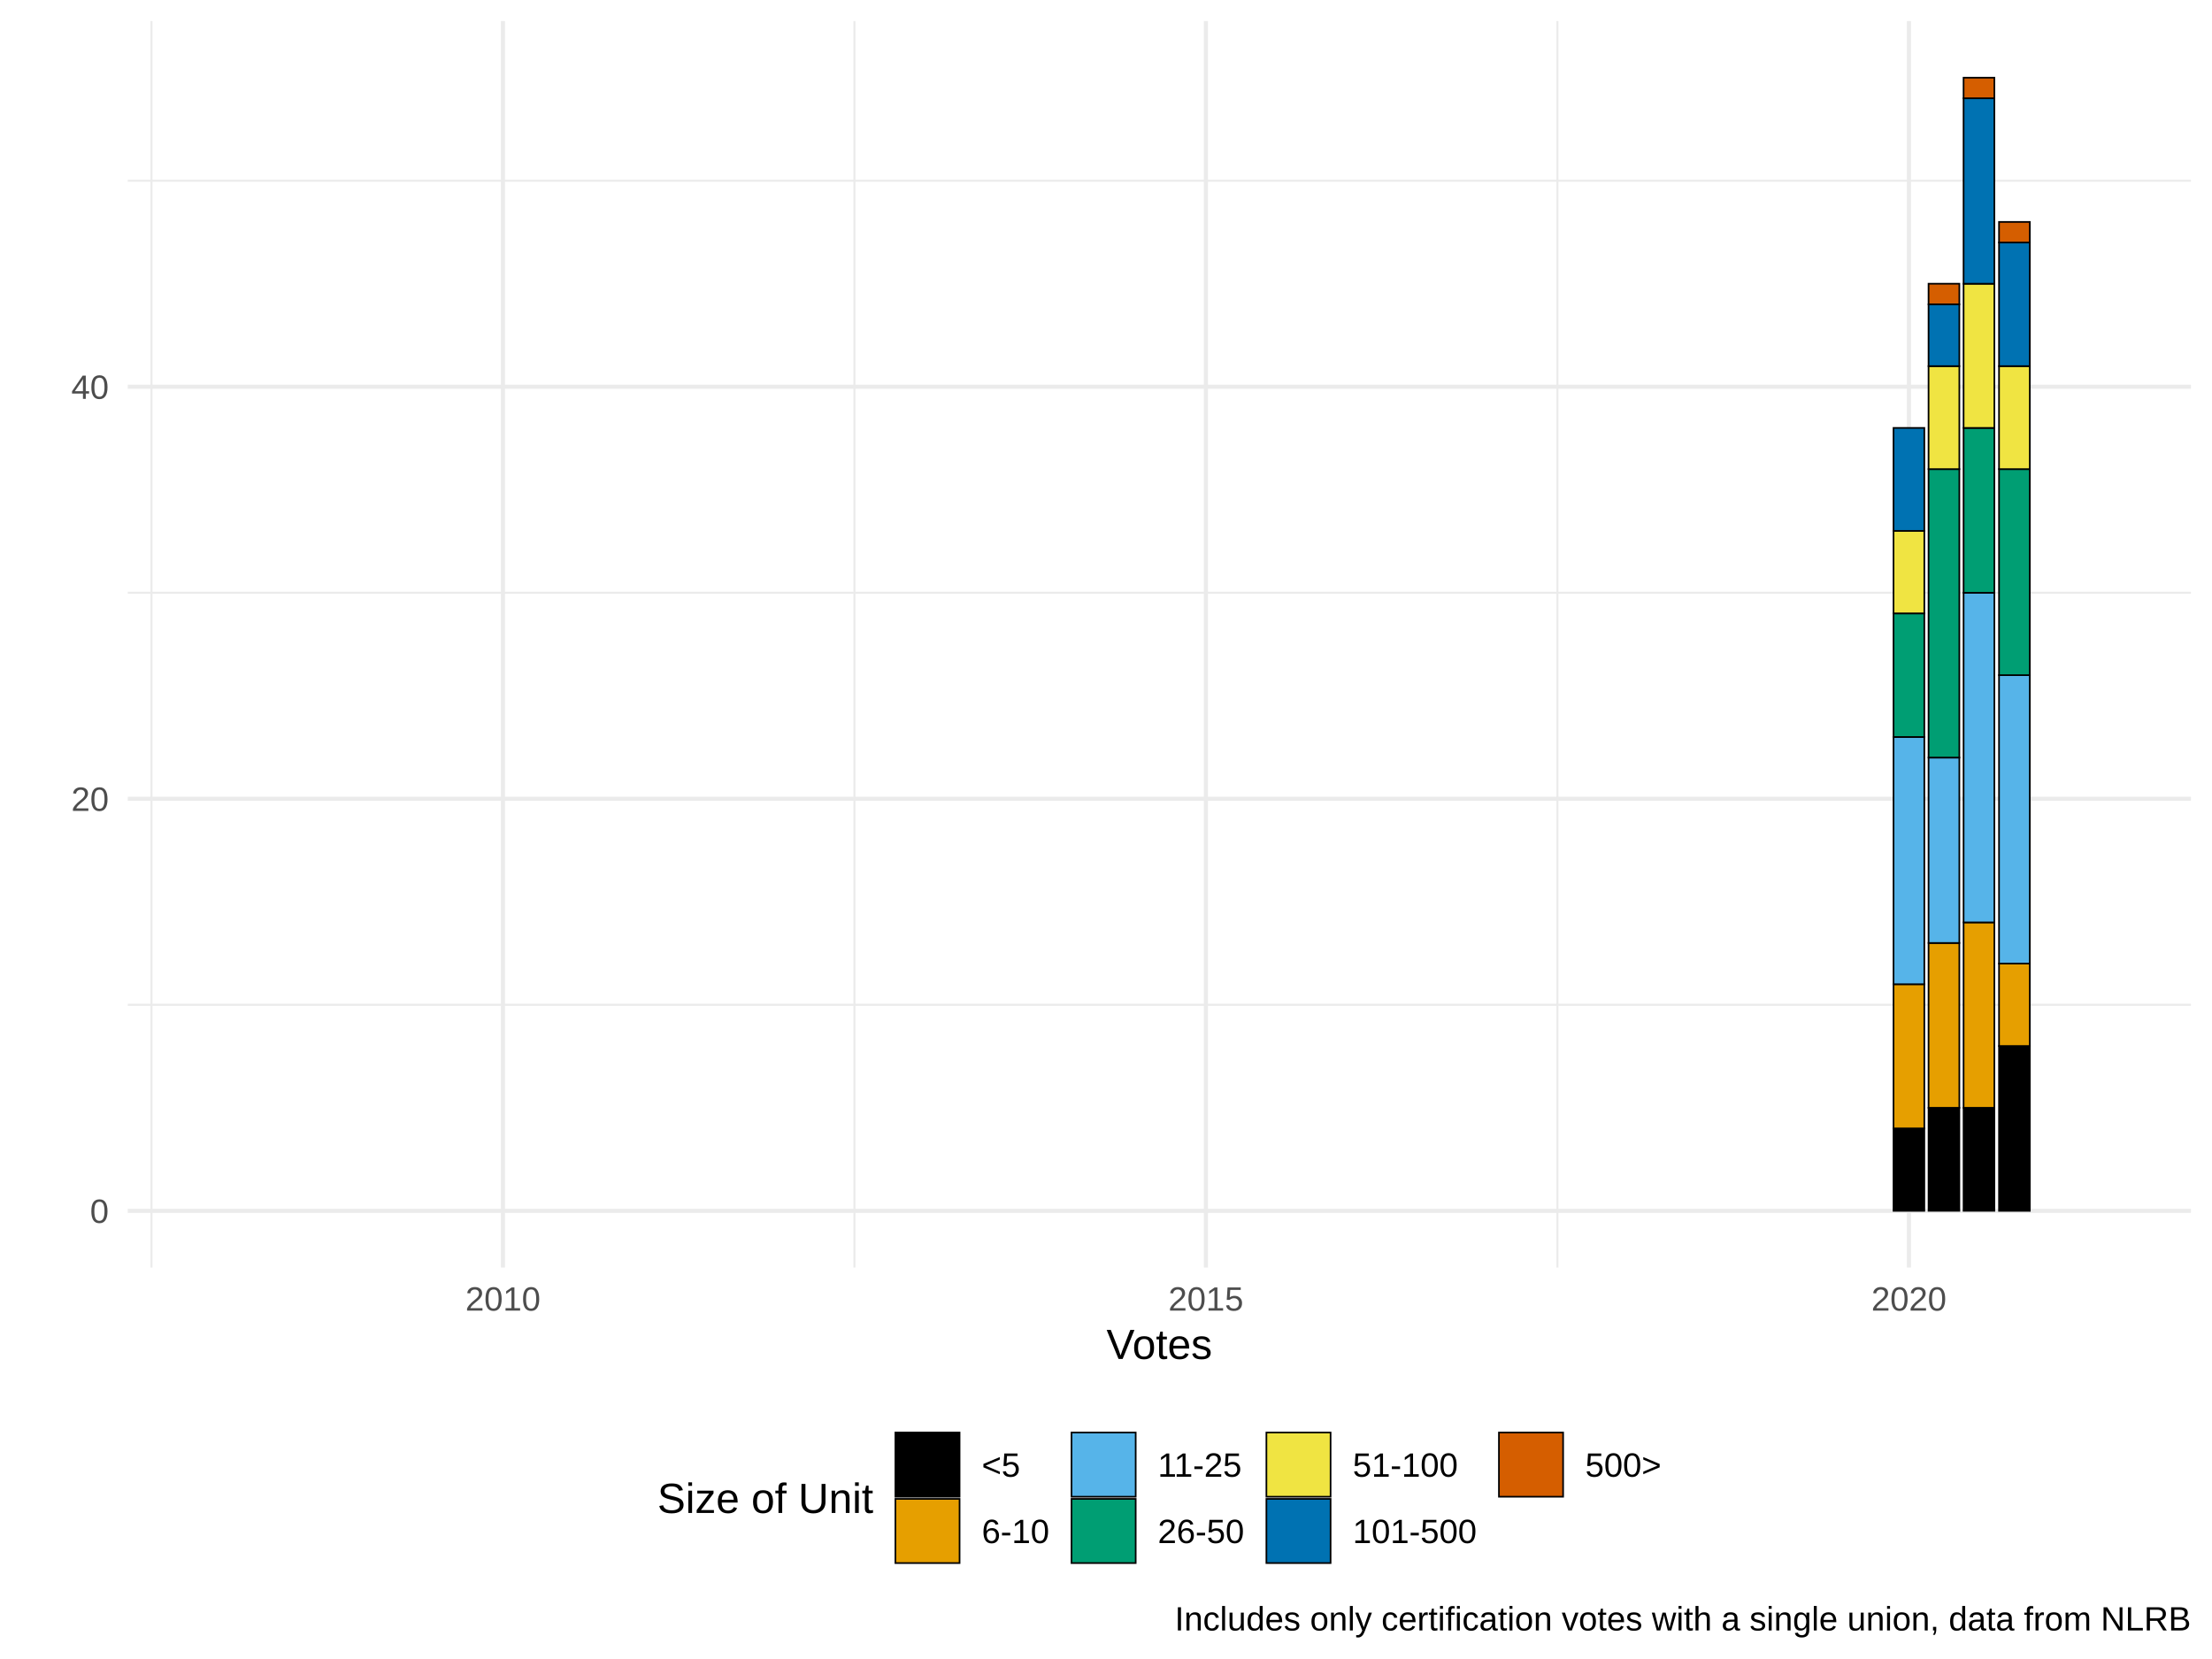
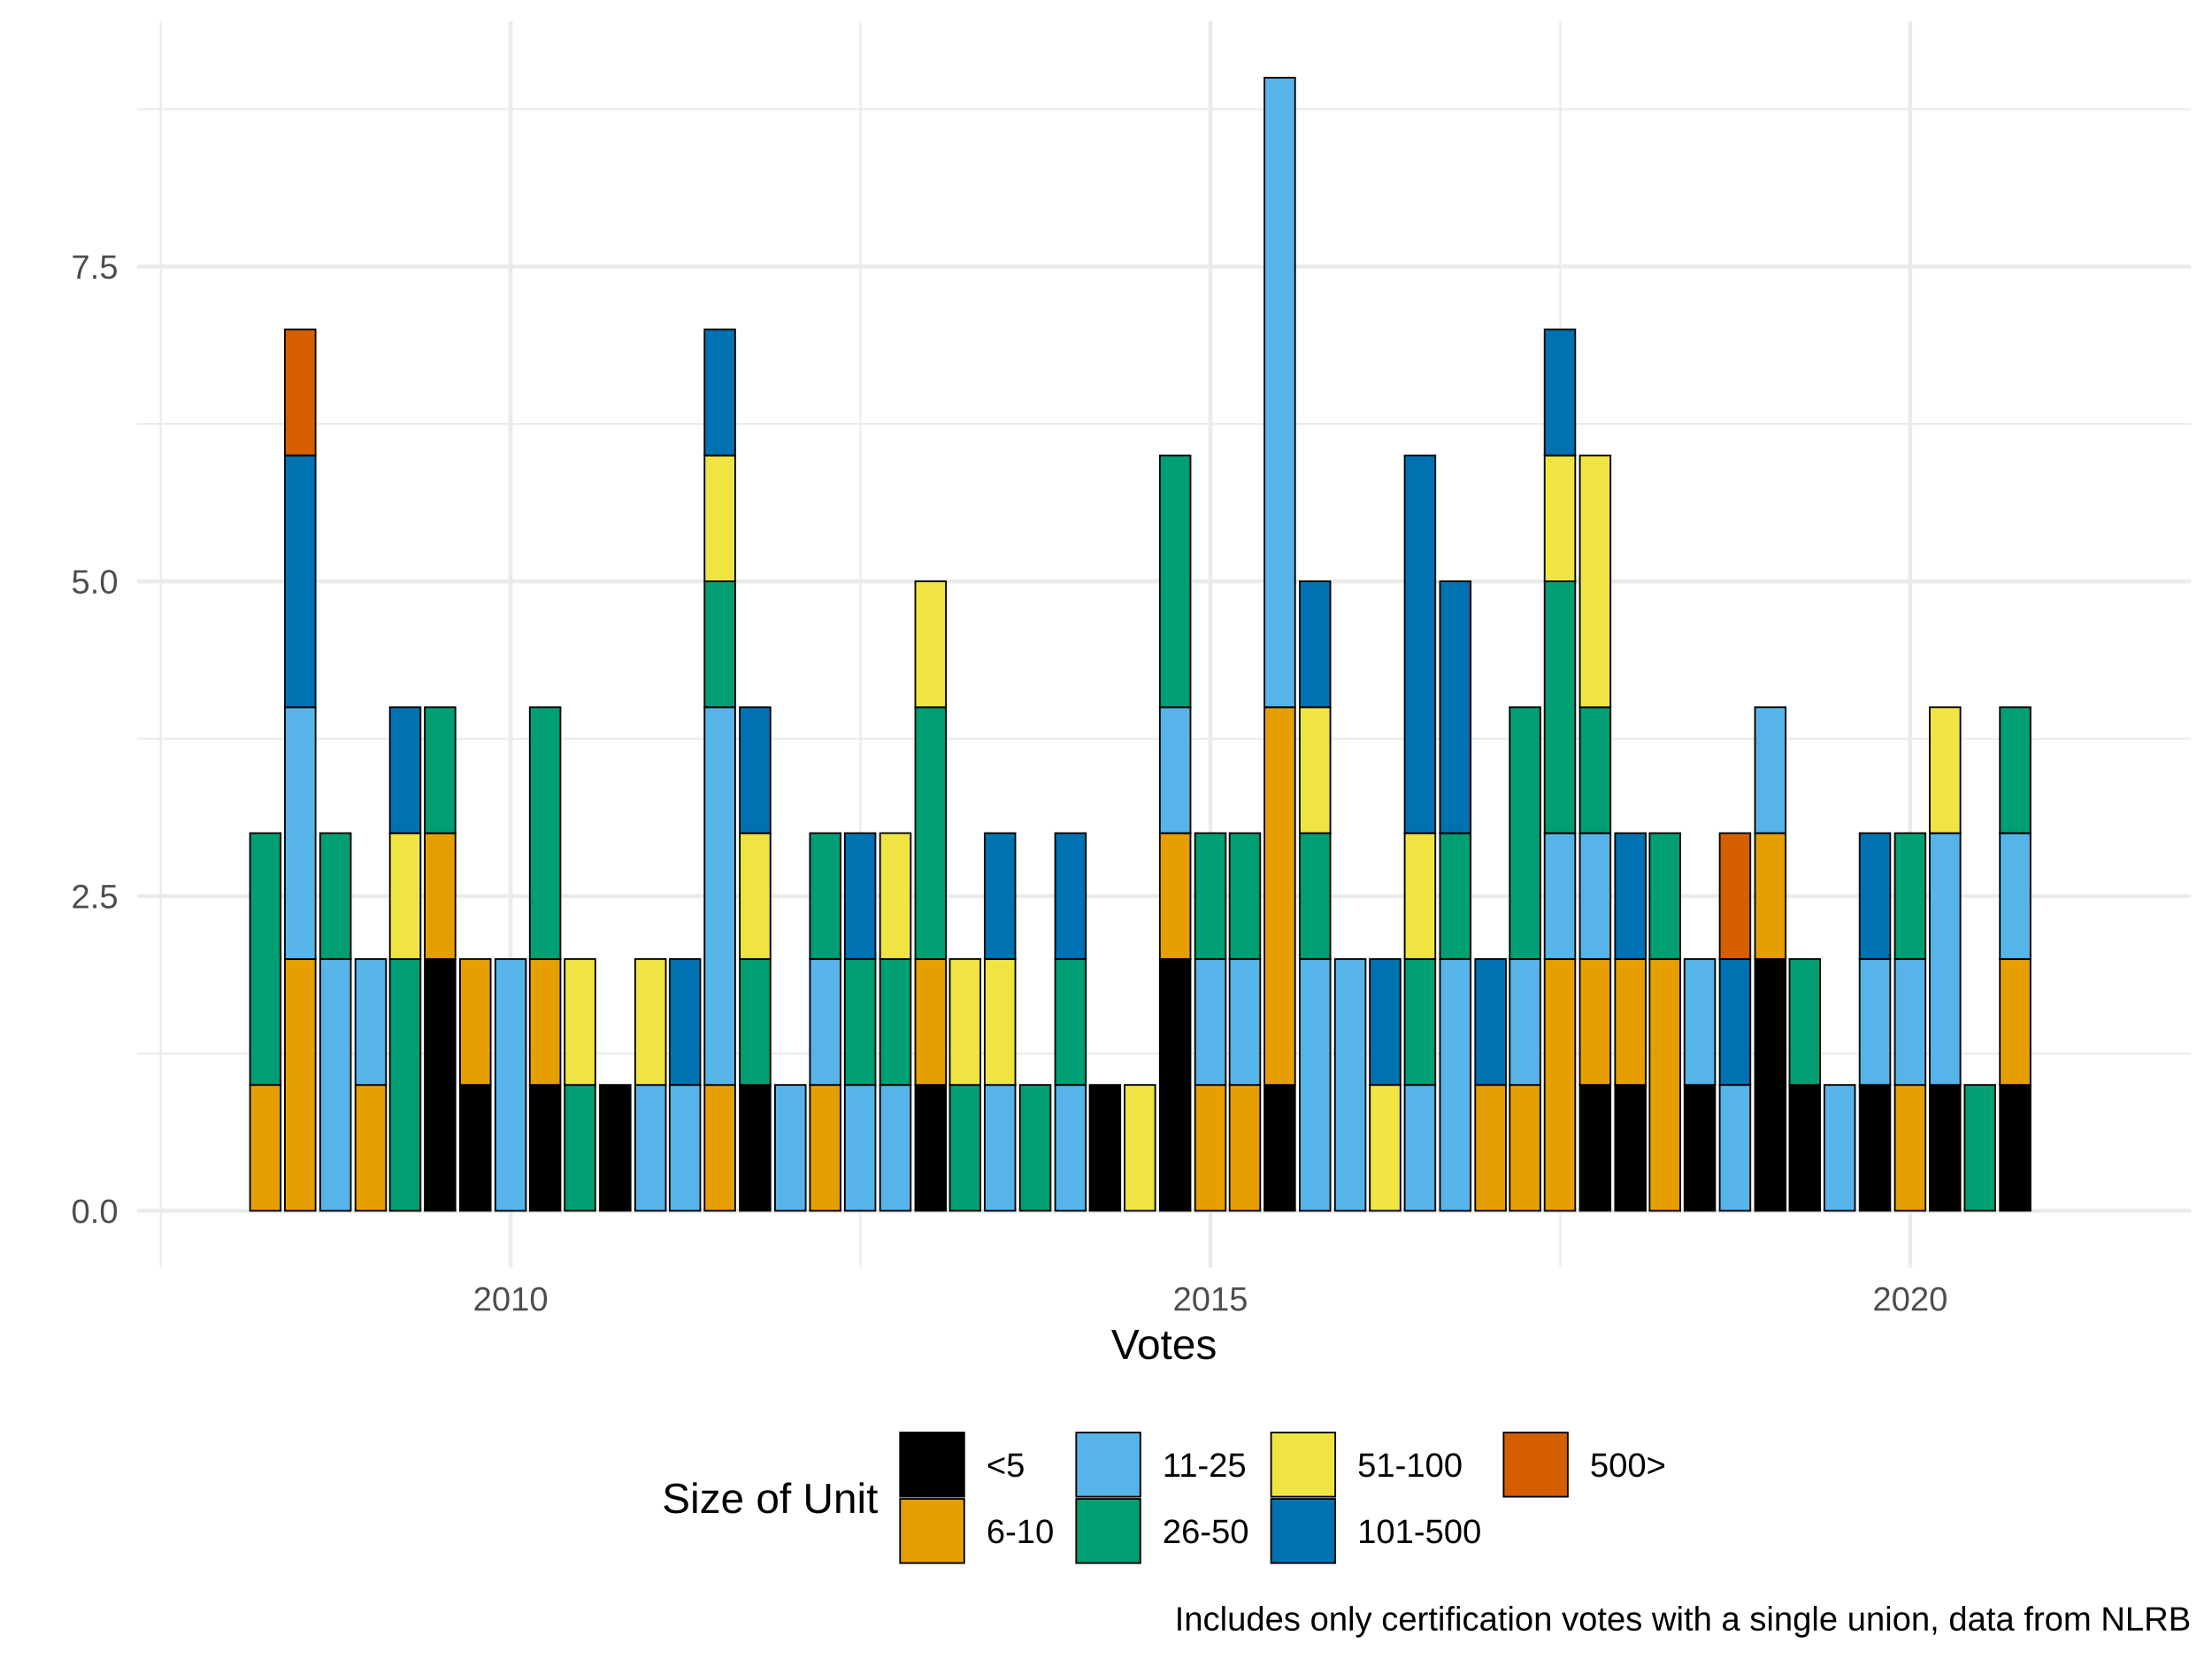
<svg xmlns="http://www.w3.org/2000/svg" class="svglite" width="576.00pt" height="432.00pt" viewBox="0 0 576.00 432.00">
  <defs>
    <style type="text/css">
    .svglite line, .svglite polyline, .svglite polygon, .svglite path, .svglite rect, .svglite circle {
      fill: none;
      stroke: #000000;
      stroke-linecap: round;
      stroke-linejoin: round;
      stroke-miterlimit: 10.00;
    }
  </style>
  </defs>
  <rect width="100%" height="100%" style="stroke: none; fill: #FFFFFF;" />
  <defs>
    <clipPath id="cpMC4wMHw1NzYuMDB8MC4wMHw0MzIuMDA=">
      <rect x="0.00" y="0.00" width="576.00" height="432.00" />
    </clipPath>
  </defs>
  <g clip-path="url(#cpMC4wMHw1NzYuMDB8MC4wMHw0MzIuMDA=)">
</g>
  <defs>
-     <clipPath id="cpMzMuMjd8NTcwLjUyfDUuNDh8MzMwLjA1">
-       <rect x="33.27" y="5.48" width="537.25" height="324.57" />
+     <clipPath id="cpMzUuNzF8NTcwLjUyfDUuNDh8MzMwLjA1">
+       <rect x="35.71" y="5.48" width="534.81" height="324.57" />
    </clipPath>
  </defs>
-   <g clip-path="url(#cpMzMuMjd8NTcwLjUyfDUuNDh8MzMwLjA1)">
-     <polyline points="33.27,261.65 570.52,261.65 " style="stroke-width: 0.53; stroke: #EBEBEB; stroke-linecap: butt;" />
-     <polyline points="33.27,154.35 570.52,154.35 " style="stroke-width: 0.53; stroke: #EBEBEB; stroke-linecap: butt;" />
-     <polyline points="33.27,47.06 570.52,47.06 " style="stroke-width: 0.53; stroke: #EBEBEB; stroke-linecap: butt;" />
-     <polyline points="39.44,330.05 39.44,5.48 " style="stroke-width: 0.53; stroke: #EBEBEB; stroke-linecap: butt;" />
-     <polyline points="222.50,330.05 222.50,5.48 " style="stroke-width: 0.53; stroke: #EBEBEB; stroke-linecap: butt;" />
-     <polyline points="405.55,330.05 405.55,5.48 " style="stroke-width: 0.53; stroke: #EBEBEB; stroke-linecap: butt;" />
-     <polyline points="33.27,315.30 570.52,315.30 " style="stroke-width: 1.07; stroke: #EBEBEB; stroke-linecap: butt;" />
-     <polyline points="33.27,208.00 570.52,208.00 " style="stroke-width: 1.07; stroke: #EBEBEB; stroke-linecap: butt;" />
-     <polyline points="33.27,100.70 570.52,100.70 " style="stroke-width: 1.07; stroke: #EBEBEB; stroke-linecap: butt;" />
-     <polyline points="130.97,330.05 130.97,5.48 " style="stroke-width: 1.07; stroke: #EBEBEB; stroke-linecap: butt;" />
-     <polyline points="314.02,330.05 314.02,5.48 " style="stroke-width: 1.07; stroke: #EBEBEB; stroke-linecap: butt;" />
-     <polyline points="497.08,330.05 497.08,5.48 " style="stroke-width: 1.07; stroke: #EBEBEB; stroke-linecap: butt;" />
-     <rect x="493.07" y="293.84" width="8.02" height="21.46" style="stroke-width: 0.43; stroke-linecap: square; stroke-linejoin: miter; fill: #000000;" />
-     <rect x="502.19" y="288.47" width="8.02" height="26.82" style="stroke-width: 0.43; stroke-linecap: square; stroke-linejoin: miter; fill: #000000;" />
-     <rect x="511.31" y="288.47" width="8.02" height="26.82" style="stroke-width: 0.43; stroke-linecap: square; stroke-linejoin: miter; fill: #000000;" />
-     <rect x="520.54" y="272.38" width="8.02" height="42.92" style="stroke-width: 0.43; stroke-linecap: square; stroke-linejoin: miter; fill: #000000;" />
-     <rect x="493.07" y="256.28" width="8.02" height="37.55" style="stroke-width: 0.43; stroke-linecap: square; stroke-linejoin: miter; fill: #E69F00;" />
-     <rect x="502.19" y="245.55" width="8.02" height="42.92" style="stroke-width: 0.43; stroke-linecap: square; stroke-linejoin: miter; fill: #E69F00;" />
-     <rect x="511.31" y="240.19" width="8.02" height="48.28" style="stroke-width: 0.43; stroke-linecap: square; stroke-linejoin: miter; fill: #E69F00;" />
-     <rect x="520.54" y="250.92" width="8.02" height="21.46" style="stroke-width: 0.43; stroke-linecap: square; stroke-linejoin: miter; fill: #E69F00;" />
-     <rect x="493.07" y="191.91" width="8.02" height="64.38" style="stroke-width: 0.43; stroke-linecap: square; stroke-linejoin: miter; fill: #56B4E9;" />
-     <rect x="502.19" y="197.27" width="8.02" height="48.28" style="stroke-width: 0.43; stroke-linecap: square; stroke-linejoin: miter; fill: #56B4E9;" />
-     <rect x="511.31" y="154.35" width="8.02" height="85.84" style="stroke-width: 0.43; stroke-linecap: square; stroke-linejoin: miter; fill: #56B4E9;" />
-     <rect x="520.54" y="175.81" width="8.02" height="75.11" style="stroke-width: 0.43; stroke-linecap: square; stroke-linejoin: miter; fill: #56B4E9;" />
-     <rect x="493.07" y="159.72" width="8.02" height="32.19" style="stroke-width: 0.43; stroke-linecap: square; stroke-linejoin: miter; fill: #009E73;" />
-     <rect x="502.19" y="122.16" width="8.02" height="75.11" style="stroke-width: 0.43; stroke-linecap: square; stroke-linejoin: miter; fill: #009E73;" />
-     <rect x="511.31" y="111.43" width="8.02" height="42.92" style="stroke-width: 0.43; stroke-linecap: square; stroke-linejoin: miter; fill: #009E73;" />
-     <rect x="520.54" y="122.16" width="8.02" height="53.65" style="stroke-width: 0.43; stroke-linecap: square; stroke-linejoin: miter; fill: #009E73;" />
-     <rect x="493.07" y="138.26" width="8.02" height="21.46" style="stroke-width: 0.43; stroke-linecap: square; stroke-linejoin: miter; fill: #F0E442;" />
-     <rect x="502.19" y="95.34" width="8.02" height="26.82" style="stroke-width: 0.43; stroke-linecap: square; stroke-linejoin: miter; fill: #F0E442;" />
-     <rect x="511.31" y="73.88" width="8.02" height="37.55" style="stroke-width: 0.43; stroke-linecap: square; stroke-linejoin: miter; fill: #F0E442;" />
-     <rect x="520.54" y="95.34" width="8.02" height="26.82" style="stroke-width: 0.43; stroke-linecap: square; stroke-linejoin: miter; fill: #F0E442;" />
-     <rect x="493.07" y="111.43" width="8.02" height="26.82" style="stroke-width: 0.43; stroke-linecap: square; stroke-linejoin: miter; fill: #0072B2;" />
-     <rect x="502.19" y="79.25" width="8.02" height="16.09" style="stroke-width: 0.43; stroke-linecap: square; stroke-linejoin: miter; fill: #0072B2;" />
-     <rect x="511.31" y="25.60" width="8.02" height="48.28" style="stroke-width: 0.43; stroke-linecap: square; stroke-linejoin: miter; fill: #0072B2;" />
-     <rect x="520.54" y="63.15" width="8.02" height="32.19" style="stroke-width: 0.43; stroke-linecap: square; stroke-linejoin: miter; fill: #0072B2;" />
-     <rect x="502.19" y="73.88" width="8.02" height="5.36" style="stroke-width: 0.43; stroke-linecap: square; stroke-linejoin: miter; fill: #D55E00;" />
-     <rect x="511.31" y="20.23" width="8.02" height="5.36" style="stroke-width: 0.43; stroke-linecap: square; stroke-linejoin: miter; fill: #D55E00;" />
-     <rect x="520.54" y="57.79" width="8.02" height="5.36" style="stroke-width: 0.43; stroke-linecap: square; stroke-linejoin: miter; fill: #D55E00;" />
+   <g clip-path="url(#cpMzUuNzF8NTcwLjUyfDUuNDh8MzMwLjA1)">
+     <polyline points="35.71,274.32 570.52,274.32 " style="stroke-width: 0.53; stroke: #EBEBEB; stroke-linecap: butt;" />
+     <polyline points="35.71,192.35 570.52,192.35 " style="stroke-width: 0.53; stroke: #EBEBEB; stroke-linecap: butt;" />
+     <polyline points="35.71,110.39 570.52,110.39 " style="stroke-width: 0.53; stroke: #EBEBEB; stroke-linecap: butt;" />
+     <polyline points="35.71,28.43 570.52,28.43 " style="stroke-width: 0.53; stroke: #EBEBEB; stroke-linecap: butt;" />
+     <polyline points="41.86,330.05 41.86,5.48 " style="stroke-width: 0.53; stroke: #EBEBEB; stroke-linecap: butt;" />
+     <polyline points="224.08,330.05 224.08,5.48 " style="stroke-width: 0.53; stroke: #EBEBEB; stroke-linecap: butt;" />
+     <polyline points="406.30,330.05 406.30,5.48 " style="stroke-width: 0.53; stroke: #EBEBEB; stroke-linecap: butt;" />
+     <polyline points="35.71,315.30 570.52,315.30 " style="stroke-width: 1.07; stroke: #EBEBEB; stroke-linecap: butt;" />
+     <polyline points="35.71,233.33 570.52,233.33 " style="stroke-width: 1.07; stroke: #EBEBEB; stroke-linecap: butt;" />
+     <polyline points="35.71,151.37 570.52,151.37 " style="stroke-width: 1.07; stroke: #EBEBEB; stroke-linecap: butt;" />
+     <polyline points="35.71,69.41 570.52,69.41 " style="stroke-width: 1.07; stroke: #EBEBEB; stroke-linecap: butt;" />
+     <polyline points="132.97,330.05 132.97,5.48 " style="stroke-width: 1.07; stroke: #EBEBEB; stroke-linecap: butt;" />
+     <polyline points="315.19,330.05 315.19,5.48 " style="stroke-width: 1.07; stroke: #EBEBEB; stroke-linecap: butt;" />
+     <polyline points="497.41,330.05 497.41,5.48 " style="stroke-width: 1.07; stroke: #EBEBEB; stroke-linecap: butt;" />
+     <rect x="110.61" y="249.73" width="7.98" height="65.57" style="stroke-width: 0.43; stroke-linecap: square; stroke-linejoin: miter; fill: #000000;" />
+     <rect x="119.79" y="282.51" width="7.98" height="32.78" style="stroke-width: 0.43; stroke-linecap: square; stroke-linejoin: miter; fill: #000000;" />
+     <rect x="137.96" y="282.51" width="7.98" height="32.78" style="stroke-width: 0.43; stroke-linecap: square; stroke-linejoin: miter; fill: #000000;" />
+     <rect x="156.22" y="282.51" width="7.98" height="32.78" style="stroke-width: 0.43; stroke-linecap: square; stroke-linejoin: miter; fill: #000000;" />
+     <rect x="192.64" y="282.51" width="7.98" height="32.78" style="stroke-width: 0.43; stroke-linecap: square; stroke-linejoin: miter; fill: #000000;" />
+     <rect x="238.35" y="282.51" width="7.98" height="32.78" style="stroke-width: 0.43; stroke-linecap: square; stroke-linejoin: miter; fill: #000000;" />
+     <rect x="283.75" y="282.51" width="7.98" height="32.78" style="stroke-width: 0.43; stroke-linecap: square; stroke-linejoin: miter; fill: #000000;" />
+     <rect x="302.02" y="249.73" width="7.98" height="65.57" style="stroke-width: 0.43; stroke-linecap: square; stroke-linejoin: miter; fill: #000000;" />
+     <rect x="329.26" y="282.51" width="7.98" height="32.78" style="stroke-width: 0.43; stroke-linecap: square; stroke-linejoin: miter; fill: #000000;" />
+     <rect x="411.39" y="282.51" width="7.98" height="32.78" style="stroke-width: 0.43; stroke-linecap: square; stroke-linejoin: miter; fill: #000000;" />
+     <rect x="420.57" y="282.51" width="7.98" height="32.78" style="stroke-width: 0.43; stroke-linecap: square; stroke-linejoin: miter; fill: #000000;" />
+     <rect x="438.63" y="282.51" width="7.98" height="32.78" style="stroke-width: 0.43; stroke-linecap: square; stroke-linejoin: miter; fill: #000000;" />
+     <rect x="457.00" y="249.73" width="7.98" height="65.57" style="stroke-width: 0.43; stroke-linecap: square; stroke-linejoin: miter; fill: #000000;" />
+     <rect x="465.98" y="282.51" width="7.98" height="32.78" style="stroke-width: 0.43; stroke-linecap: square; stroke-linejoin: miter; fill: #000000;" />
+     <rect x="484.24" y="282.51" width="7.98" height="32.78" style="stroke-width: 0.43; stroke-linecap: square; stroke-linejoin: miter; fill: #000000;" />
+     <rect x="502.50" y="282.51" width="7.98" height="32.78" style="stroke-width: 0.43; stroke-linecap: square; stroke-linejoin: miter; fill: #000000;" />
+     <rect x="520.76" y="282.51" width="7.98" height="32.78" style="stroke-width: 0.43; stroke-linecap: square; stroke-linejoin: miter; fill: #000000;" />
+     <rect x="65.11" y="282.51" width="7.98" height="32.78" style="stroke-width: 0.43; stroke-linecap: square; stroke-linejoin: miter; fill: #E69F00;" />
+     <rect x="74.19" y="249.73" width="7.98" height="65.57" style="stroke-width: 0.43; stroke-linecap: square; stroke-linejoin: miter; fill: #E69F00;" />
+     <rect x="92.55" y="282.51" width="7.98" height="32.78" style="stroke-width: 0.43; stroke-linecap: square; stroke-linejoin: miter; fill: #E69F00;" />
+     <rect x="110.61" y="216.94" width="7.98" height="32.78" style="stroke-width: 0.43; stroke-linecap: square; stroke-linejoin: miter; fill: #E69F00;" />
+     <rect x="119.79" y="249.73" width="7.98" height="32.78" style="stroke-width: 0.43; stroke-linecap: square; stroke-linejoin: miter; fill: #E69F00;" />
+     <rect x="137.96" y="249.73" width="7.98" height="32.78" style="stroke-width: 0.43; stroke-linecap: square; stroke-linejoin: miter; fill: #E69F00;" />
+     <rect x="183.46" y="282.51" width="7.98" height="32.78" style="stroke-width: 0.43; stroke-linecap: square; stroke-linejoin: miter; fill: #E69F00;" />
+     <rect x="210.91" y="282.51" width="7.98" height="32.78" style="stroke-width: 0.43; stroke-linecap: square; stroke-linejoin: miter; fill: #E69F00;" />
+     <rect x="238.35" y="249.73" width="7.98" height="32.78" style="stroke-width: 0.43; stroke-linecap: square; stroke-linejoin: miter; fill: #E69F00;" />
+     <rect x="302.02" y="216.94" width="7.98" height="32.78" style="stroke-width: 0.43; stroke-linecap: square; stroke-linejoin: miter; fill: #E69F00;" />
+     <rect x="311.20" y="282.51" width="7.98" height="32.78" style="stroke-width: 0.43; stroke-linecap: square; stroke-linejoin: miter; fill: #E69F00;" />
+     <rect x="320.18" y="282.51" width="7.98" height="32.78" style="stroke-width: 0.43; stroke-linecap: square; stroke-linejoin: miter; fill: #E69F00;" />
+     <rect x="329.26" y="184.16" width="7.98" height="98.35" style="stroke-width: 0.43; stroke-linecap: square; stroke-linejoin: miter; fill: #E69F00;" />
+     <rect x="384.15" y="282.51" width="7.98" height="32.78" style="stroke-width: 0.43; stroke-linecap: square; stroke-linejoin: miter; fill: #E69F00;" />
+     <rect x="393.13" y="282.51" width="7.98" height="32.78" style="stroke-width: 0.43; stroke-linecap: square; stroke-linejoin: miter; fill: #E69F00;" />
+     <rect x="402.21" y="249.73" width="7.98" height="65.57" style="stroke-width: 0.43; stroke-linecap: square; stroke-linejoin: miter; fill: #E69F00;" />
+     <rect x="411.39" y="249.73" width="7.98" height="32.78" style="stroke-width: 0.43; stroke-linecap: square; stroke-linejoin: miter; fill: #E69F00;" />
+     <rect x="420.57" y="249.73" width="7.98" height="32.78" style="stroke-width: 0.43; stroke-linecap: square; stroke-linejoin: miter; fill: #E69F00;" />
+     <rect x="429.55" y="249.73" width="7.98" height="65.57" style="stroke-width: 0.43; stroke-linecap: square; stroke-linejoin: miter; fill: #E69F00;" />
+     <rect x="457.00" y="216.94" width="7.98" height="32.78" style="stroke-width: 0.43; stroke-linecap: square; stroke-linejoin: miter; fill: #E69F00;" />
+     <rect x="493.42" y="282.51" width="7.98" height="32.78" style="stroke-width: 0.43; stroke-linecap: square; stroke-linejoin: miter; fill: #E69F00;" />
+     <rect x="520.76" y="249.73" width="7.98" height="32.78" style="stroke-width: 0.43; stroke-linecap: square; stroke-linejoin: miter; fill: #E69F00;" />
+     <rect x="74.19" y="184.16" width="7.98" height="65.57" style="stroke-width: 0.43; stroke-linecap: square; stroke-linejoin: miter; fill: #56B4E9;" />
+     <rect x="83.37" y="249.73" width="7.98" height="65.57" style="stroke-width: 0.43; stroke-linecap: square; stroke-linejoin: miter; fill: #56B4E9;" />
+     <rect x="92.55" y="249.73" width="7.98" height="32.78" style="stroke-width: 0.43; stroke-linecap: square; stroke-linejoin: miter; fill: #56B4E9;" />
+     <rect x="128.98" y="249.73" width="7.98" height="65.57" style="stroke-width: 0.43; stroke-linecap: square; stroke-linejoin: miter; fill: #56B4E9;" />
+     <rect x="165.40" y="282.51" width="7.98" height="32.78" style="stroke-width: 0.43; stroke-linecap: square; stroke-linejoin: miter; fill: #56B4E9;" />
+     <rect x="174.38" y="282.51" width="7.98" height="32.78" style="stroke-width: 0.43; stroke-linecap: square; stroke-linejoin: miter; fill: #56B4E9;" />
+     <rect x="183.46" y="184.16" width="7.98" height="98.35" style="stroke-width: 0.43; stroke-linecap: square; stroke-linejoin: miter; fill: #56B4E9;" />
+     <rect x="201.82" y="282.51" width="7.98" height="32.78" style="stroke-width: 0.43; stroke-linecap: square; stroke-linejoin: miter; fill: #56B4E9;" />
+     <rect x="210.91" y="249.73" width="7.98" height="32.78" style="stroke-width: 0.43; stroke-linecap: square; stroke-linejoin: miter; fill: #56B4E9;" />
+     <rect x="219.99" y="282.51" width="7.98" height="32.78" style="stroke-width: 0.43; stroke-linecap: square; stroke-linejoin: miter; fill: #56B4E9;" />
+     <rect x="229.17" y="282.51" width="7.98" height="32.78" style="stroke-width: 0.43; stroke-linecap: square; stroke-linejoin: miter; fill: #56B4E9;" />
+     <rect x="256.41" y="282.51" width="7.98" height="32.78" style="stroke-width: 0.43; stroke-linecap: square; stroke-linejoin: miter; fill: #56B4E9;" />
+     <rect x="274.77" y="282.51" width="7.98" height="32.78" style="stroke-width: 0.43; stroke-linecap: square; stroke-linejoin: miter; fill: #56B4E9;" />
+     <rect x="302.02" y="184.16" width="7.98" height="32.78" style="stroke-width: 0.43; stroke-linecap: square; stroke-linejoin: miter; fill: #56B4E9;" />
+     <rect x="311.20" y="249.73" width="7.98" height="32.78" style="stroke-width: 0.43; stroke-linecap: square; stroke-linejoin: miter; fill: #56B4E9;" />
+     <rect x="320.18" y="249.73" width="7.98" height="32.78" style="stroke-width: 0.43; stroke-linecap: square; stroke-linejoin: miter; fill: #56B4E9;" />
+     <rect x="329.26" y="20.23" width="7.98" height="163.92" style="stroke-width: 0.43; stroke-linecap: square; stroke-linejoin: miter; fill: #56B4E9;" />
+     <rect x="338.44" y="249.73" width="7.98" height="65.57" style="stroke-width: 0.43; stroke-linecap: square; stroke-linejoin: miter; fill: #56B4E9;" />
+     <rect x="347.62" y="249.73" width="7.98" height="65.57" style="stroke-width: 0.43; stroke-linecap: square; stroke-linejoin: miter; fill: #56B4E9;" />
+     <rect x="365.78" y="282.51" width="7.98" height="32.78" style="stroke-width: 0.43; stroke-linecap: square; stroke-linejoin: miter; fill: #56B4E9;" />
+     <rect x="374.97" y="249.73" width="7.98" height="65.57" style="stroke-width: 0.43; stroke-linecap: square; stroke-linejoin: miter; fill: #56B4E9;" />
+     <rect x="393.13" y="249.73" width="7.98" height="32.78" style="stroke-width: 0.43; stroke-linecap: square; stroke-linejoin: miter; fill: #56B4E9;" />
+     <rect x="402.21" y="216.94" width="7.98" height="32.78" style="stroke-width: 0.43; stroke-linecap: square; stroke-linejoin: miter; fill: #56B4E9;" />
+     <rect x="411.39" y="216.94" width="7.98" height="32.78" style="stroke-width: 0.43; stroke-linecap: square; stroke-linejoin: miter; fill: #56B4E9;" />
+     <rect x="438.63" y="249.73" width="7.98" height="32.78" style="stroke-width: 0.43; stroke-linecap: square; stroke-linejoin: miter; fill: #56B4E9;" />
+     <rect x="447.81" y="282.51" width="7.98" height="32.78" style="stroke-width: 0.43; stroke-linecap: square; stroke-linejoin: miter; fill: #56B4E9;" />
+     <rect x="457.00" y="184.16" width="7.98" height="32.78" style="stroke-width: 0.43; stroke-linecap: square; stroke-linejoin: miter; fill: #56B4E9;" />
+     <rect x="475.06" y="282.51" width="7.98" height="32.78" style="stroke-width: 0.43; stroke-linecap: square; stroke-linejoin: miter; fill: #56B4E9;" />
+     <rect x="484.24" y="249.73" width="7.98" height="32.78" style="stroke-width: 0.43; stroke-linecap: square; stroke-linejoin: miter; fill: #56B4E9;" />
+     <rect x="493.42" y="249.73" width="7.98" height="32.78" style="stroke-width: 0.43; stroke-linecap: square; stroke-linejoin: miter; fill: #56B4E9;" />
+     <rect x="502.50" y="216.94" width="7.98" height="65.57" style="stroke-width: 0.43; stroke-linecap: square; stroke-linejoin: miter; fill: #56B4E9;" />
+     <rect x="520.76" y="216.94" width="7.98" height="32.78" style="stroke-width: 0.43; stroke-linecap: square; stroke-linejoin: miter; fill: #56B4E9;" />
+     <rect x="65.11" y="216.94" width="7.98" height="65.57" style="stroke-width: 0.43; stroke-linecap: square; stroke-linejoin: miter; fill: #009E73;" />
+     <rect x="83.37" y="216.94" width="7.98" height="32.78" style="stroke-width: 0.43; stroke-linecap: square; stroke-linejoin: miter; fill: #009E73;" />
+     <rect x="101.53" y="249.73" width="7.98" height="65.57" style="stroke-width: 0.43; stroke-linecap: square; stroke-linejoin: miter; fill: #009E73;" />
+     <rect x="110.61" y="184.16" width="7.98" height="32.78" style="stroke-width: 0.43; stroke-linecap: square; stroke-linejoin: miter; fill: #009E73;" />
+     <rect x="137.96" y="184.16" width="7.98" height="65.57" style="stroke-width: 0.43; stroke-linecap: square; stroke-linejoin: miter; fill: #009E73;" />
+     <rect x="147.04" y="282.51" width="7.98" height="32.78" style="stroke-width: 0.43; stroke-linecap: square; stroke-linejoin: miter; fill: #009E73;" />
+     <rect x="183.46" y="151.37" width="7.98" height="32.78" style="stroke-width: 0.43; stroke-linecap: square; stroke-linejoin: miter; fill: #009E73;" />
+     <rect x="192.64" y="249.73" width="7.98" height="32.78" style="stroke-width: 0.43; stroke-linecap: square; stroke-linejoin: miter; fill: #009E73;" />
+     <rect x="210.91" y="216.94" width="7.98" height="32.78" style="stroke-width: 0.43; stroke-linecap: square; stroke-linejoin: miter; fill: #009E73;" />
+     <rect x="219.99" y="249.73" width="7.98" height="32.78" style="stroke-width: 0.43; stroke-linecap: square; stroke-linejoin: miter; fill: #009E73;" />
+     <rect x="229.17" y="249.73" width="7.98" height="32.78" style="stroke-width: 0.43; stroke-linecap: square; stroke-linejoin: miter; fill: #009E73;" />
+     <rect x="238.35" y="184.16" width="7.98" height="65.57" style="stroke-width: 0.43; stroke-linecap: square; stroke-linejoin: miter; fill: #009E73;" />
+     <rect x="247.33" y="282.51" width="7.98" height="32.78" style="stroke-width: 0.43; stroke-linecap: square; stroke-linejoin: miter; fill: #009E73;" />
+     <rect x="265.59" y="282.51" width="7.98" height="32.78" style="stroke-width: 0.43; stroke-linecap: square; stroke-linejoin: miter; fill: #009E73;" />
+     <rect x="274.77" y="249.73" width="7.98" height="32.78" style="stroke-width: 0.43; stroke-linecap: square; stroke-linejoin: miter; fill: #009E73;" />
+     <rect x="302.02" y="118.59" width="7.98" height="65.57" style="stroke-width: 0.43; stroke-linecap: square; stroke-linejoin: miter; fill: #009E73;" />
+     <rect x="311.20" y="216.94" width="7.98" height="32.78" style="stroke-width: 0.43; stroke-linecap: square; stroke-linejoin: miter; fill: #009E73;" />
+     <rect x="320.18" y="216.94" width="7.98" height="32.78" style="stroke-width: 0.43; stroke-linecap: square; stroke-linejoin: miter; fill: #009E73;" />
+     <rect x="338.44" y="216.94" width="7.98" height="32.78" style="stroke-width: 0.43; stroke-linecap: square; stroke-linejoin: miter; fill: #009E73;" />
+     <rect x="365.78" y="249.73" width="7.98" height="32.78" style="stroke-width: 0.43; stroke-linecap: square; stroke-linejoin: miter; fill: #009E73;" />
+     <rect x="374.97" y="216.94" width="7.98" height="32.78" style="stroke-width: 0.43; stroke-linecap: square; stroke-linejoin: miter; fill: #009E73;" />
+     <rect x="393.13" y="184.16" width="7.98" height="65.57" style="stroke-width: 0.43; stroke-linecap: square; stroke-linejoin: miter; fill: #009E73;" />
+     <rect x="402.21" y="151.37" width="7.98" height="65.57" style="stroke-width: 0.43; stroke-linecap: square; stroke-linejoin: miter; fill: #009E73;" />
+     <rect x="411.39" y="184.16" width="7.98" height="32.78" style="stroke-width: 0.43; stroke-linecap: square; stroke-linejoin: miter; fill: #009E73;" />
+     <rect x="429.55" y="216.94" width="7.98" height="32.78" style="stroke-width: 0.43; stroke-linecap: square; stroke-linejoin: miter; fill: #009E73;" />
+     <rect x="465.98" y="249.73" width="7.98" height="32.78" style="stroke-width: 0.43; stroke-linecap: square; stroke-linejoin: miter; fill: #009E73;" />
+     <rect x="493.42" y="216.94" width="7.98" height="32.78" style="stroke-width: 0.43; stroke-linecap: square; stroke-linejoin: miter; fill: #009E73;" />
+     <rect x="511.58" y="282.51" width="7.98" height="32.78" style="stroke-width: 0.43; stroke-linecap: square; stroke-linejoin: miter; fill: #009E73;" />
+     <rect x="520.76" y="184.16" width="7.98" height="32.78" style="stroke-width: 0.43; stroke-linecap: square; stroke-linejoin: miter; fill: #009E73;" />
+     <rect x="101.53" y="216.94" width="7.98" height="32.78" style="stroke-width: 0.43; stroke-linecap: square; stroke-linejoin: miter; fill: #F0E442;" />
+     <rect x="147.04" y="249.73" width="7.98" height="32.78" style="stroke-width: 0.43; stroke-linecap: square; stroke-linejoin: miter; fill: #F0E442;" />
+     <rect x="165.40" y="249.73" width="7.98" height="32.78" style="stroke-width: 0.43; stroke-linecap: square; stroke-linejoin: miter; fill: #F0E442;" />
+     <rect x="183.46" y="118.59" width="7.98" height="32.78" style="stroke-width: 0.43; stroke-linecap: square; stroke-linejoin: miter; fill: #F0E442;" />
+     <rect x="192.64" y="216.94" width="7.98" height="32.78" style="stroke-width: 0.43; stroke-linecap: square; stroke-linejoin: miter; fill: #F0E442;" />
+     <rect x="229.17" y="216.94" width="7.98" height="32.78" style="stroke-width: 0.43; stroke-linecap: square; stroke-linejoin: miter; fill: #F0E442;" />
+     <rect x="238.35" y="151.37" width="7.98" height="32.78" style="stroke-width: 0.43; stroke-linecap: square; stroke-linejoin: miter; fill: #F0E442;" />
+     <rect x="247.33" y="249.73" width="7.98" height="32.78" style="stroke-width: 0.43; stroke-linecap: square; stroke-linejoin: miter; fill: #F0E442;" />
+     <rect x="256.41" y="249.73" width="7.98" height="32.78" style="stroke-width: 0.43; stroke-linecap: square; stroke-linejoin: miter; fill: #F0E442;" />
+     <rect x="292.84" y="282.51" width="7.98" height="32.78" style="stroke-width: 0.43; stroke-linecap: square; stroke-linejoin: miter; fill: #F0E442;" />
+     <rect x="338.44" y="184.16" width="7.98" height="32.78" style="stroke-width: 0.43; stroke-linecap: square; stroke-linejoin: miter; fill: #F0E442;" />
+     <rect x="356.70" y="282.51" width="7.98" height="32.78" style="stroke-width: 0.43; stroke-linecap: square; stroke-linejoin: miter; fill: #F0E442;" />
+     <rect x="365.78" y="216.94" width="7.98" height="32.78" style="stroke-width: 0.43; stroke-linecap: square; stroke-linejoin: miter; fill: #F0E442;" />
+     <rect x="402.21" y="118.59" width="7.98" height="32.78" style="stroke-width: 0.43; stroke-linecap: square; stroke-linejoin: miter; fill: #F0E442;" />
+     <rect x="411.39" y="118.59" width="7.98" height="65.57" style="stroke-width: 0.43; stroke-linecap: square; stroke-linejoin: miter; fill: #F0E442;" />
+     <rect x="502.50" y="184.16" width="7.98" height="32.78" style="stroke-width: 0.43; stroke-linecap: square; stroke-linejoin: miter; fill: #F0E442;" />
+     <rect x="74.19" y="118.59" width="7.98" height="65.57" style="stroke-width: 0.43; stroke-linecap: square; stroke-linejoin: miter; fill: #0072B2;" />
+     <rect x="101.53" y="184.16" width="7.98" height="32.78" style="stroke-width: 0.43; stroke-linecap: square; stroke-linejoin: miter; fill: #0072B2;" />
+     <rect x="174.38" y="249.73" width="7.98" height="32.78" style="stroke-width: 0.43; stroke-linecap: square; stroke-linejoin: miter; fill: #0072B2;" />
+     <rect x="183.46" y="85.80" width="7.98" height="32.78" style="stroke-width: 0.43; stroke-linecap: square; stroke-linejoin: miter; fill: #0072B2;" />
+     <rect x="192.64" y="184.16" width="7.98" height="32.78" style="stroke-width: 0.43; stroke-linecap: square; stroke-linejoin: miter; fill: #0072B2;" />
+     <rect x="219.99" y="216.94" width="7.98" height="32.78" style="stroke-width: 0.43; stroke-linecap: square; stroke-linejoin: miter; fill: #0072B2;" />
+     <rect x="256.41" y="216.94" width="7.98" height="32.78" style="stroke-width: 0.43; stroke-linecap: square; stroke-linejoin: miter; fill: #0072B2;" />
+     <rect x="274.77" y="216.94" width="7.98" height="32.78" style="stroke-width: 0.43; stroke-linecap: square; stroke-linejoin: miter; fill: #0072B2;" />
+     <rect x="338.44" y="151.37" width="7.98" height="32.78" style="stroke-width: 0.43; stroke-linecap: square; stroke-linejoin: miter; fill: #0072B2;" />
+     <rect x="356.70" y="249.73" width="7.98" height="32.78" style="stroke-width: 0.43; stroke-linecap: square; stroke-linejoin: miter; fill: #0072B2;" />
+     <rect x="365.78" y="118.59" width="7.98" height="98.35" style="stroke-width: 0.43; stroke-linecap: square; stroke-linejoin: miter; fill: #0072B2;" />
+     <rect x="374.97" y="151.37" width="7.98" height="65.57" style="stroke-width: 0.43; stroke-linecap: square; stroke-linejoin: miter; fill: #0072B2;" />
+     <rect x="384.15" y="249.73" width="7.98" height="32.78" style="stroke-width: 0.43; stroke-linecap: square; stroke-linejoin: miter; fill: #0072B2;" />
+     <rect x="402.21" y="85.80" width="7.98" height="32.78" style="stroke-width: 0.43; stroke-linecap: square; stroke-linejoin: miter; fill: #0072B2;" />
+     <rect x="420.57" y="216.94" width="7.98" height="32.78" style="stroke-width: 0.43; stroke-linecap: square; stroke-linejoin: miter; fill: #0072B2;" />
+     <rect x="447.81" y="249.73" width="7.98" height="32.78" style="stroke-width: 0.43; stroke-linecap: square; stroke-linejoin: miter; fill: #0072B2;" />
+     <rect x="484.24" y="216.94" width="7.98" height="32.78" style="stroke-width: 0.43; stroke-linecap: square; stroke-linejoin: miter; fill: #0072B2;" />
+     <rect x="74.19" y="85.80" width="7.98" height="32.78" style="stroke-width: 0.43; stroke-linecap: square; stroke-linejoin: miter; fill: #D55E00;" />
+     <rect x="447.81" y="216.94" width="7.98" height="32.78" style="stroke-width: 0.43; stroke-linecap: square; stroke-linejoin: miter; fill: #D55E00;" />
  </g>
  <g clip-path="url(#cpMC4wMHw1NzYuMDB8MC4wMHw0MzIuMDA=)">
-     <text x="28.34" y="318.45" text-anchor="end" style="font-size: 8.80px; fill: #4D4D4D; font-family: Arial;" textLength="4.90px" lengthAdjust="spacingAndGlyphs">0</text>
-     <text x="28.34" y="211.15" text-anchor="end" style="font-size: 8.80px; fill: #4D4D4D; font-family: Arial;" textLength="9.79px" lengthAdjust="spacingAndGlyphs">20</text>
-     <text x="28.34" y="103.86" text-anchor="end" style="font-size: 8.80px; fill: #4D4D4D; font-family: Arial;" textLength="9.79px" lengthAdjust="spacingAndGlyphs">40</text>
-     <text x="130.97" y="341.29" text-anchor="middle" style="font-size: 8.80px; fill: #4D4D4D; font-family: Arial;" textLength="19.58px" lengthAdjust="spacingAndGlyphs">2010</text>
-     <text x="314.02" y="341.29" text-anchor="middle" style="font-size: 8.80px; fill: #4D4D4D; font-family: Arial;" textLength="19.58px" lengthAdjust="spacingAndGlyphs">2015</text>
-     <text x="497.08" y="341.29" text-anchor="middle" style="font-size: 8.80px; fill: #4D4D4D; font-family: Arial;" textLength="19.58px" lengthAdjust="spacingAndGlyphs">2020</text>
-     <text x="301.89" y="353.87" text-anchor="middle" style="font-size: 11.00px; font-family: Arial;" textLength="28.13px" lengthAdjust="spacingAndGlyphs">Votes</text>
-     <text x="171.17" y="393.97" style="font-size: 11.00px; font-family: Arial;" textLength="56.23px" lengthAdjust="spacingAndGlyphs">Size of Unit</text>
-     <rect x="233.16" y="373.03" width="16.71" height="16.71" style="stroke-width: 0.43; stroke-linecap: square; stroke-linejoin: miter; fill: #000000;" />
-     <rect x="233.16" y="390.31" width="16.71" height="16.71" style="stroke-width: 0.43; stroke-linecap: square; stroke-linejoin: miter; fill: #E69F00;" />
-     <rect x="279.02" y="373.03" width="16.71" height="16.71" style="stroke-width: 0.43; stroke-linecap: square; stroke-linejoin: miter; fill: #56B4E9;" />
-     <rect x="279.02" y="390.31" width="16.71" height="16.71" style="stroke-width: 0.43; stroke-linecap: square; stroke-linejoin: miter; fill: #009E73;" />
-     <rect x="329.77" y="373.03" width="16.71" height="16.71" style="stroke-width: 0.43; stroke-linecap: square; stroke-linejoin: miter; fill: #F0E442;" />
-     <rect x="329.77" y="390.31" width="16.71" height="16.71" style="stroke-width: 0.43; stroke-linecap: square; stroke-linejoin: miter; fill: #0072B2;" />
-     <rect x="390.32" y="373.03" width="16.71" height="16.71" style="stroke-width: 0.43; stroke-linecap: square; stroke-linejoin: miter; fill: #D55E00;" />
-     <text x="255.64" y="384.54" style="font-size: 8.80px; font-family: Arial;" textLength="10.04px" lengthAdjust="spacingAndGlyphs">&lt;5</text>
-     <text x="255.64" y="401.82" style="font-size: 8.80px; font-family: Arial;" textLength="17.62px" lengthAdjust="spacingAndGlyphs">6-10</text>
-     <text x="301.49" y="384.54" style="font-size: 8.80px; font-family: Arial;" textLength="22.51px" lengthAdjust="spacingAndGlyphs">11-25</text>
-     <text x="301.49" y="401.82" style="font-size: 8.80px; font-family: Arial;" textLength="22.51px" lengthAdjust="spacingAndGlyphs">26-50</text>
-     <text x="352.25" y="384.54" style="font-size: 8.80px; font-family: Arial;" textLength="27.41px" lengthAdjust="spacingAndGlyphs">51-100</text>
-     <text x="352.25" y="401.82" style="font-size: 8.80px; font-family: Arial;" textLength="32.31px" lengthAdjust="spacingAndGlyphs">101-500</text>
-     <text x="412.79" y="384.54" style="font-size: 8.80px; font-family: Arial;" textLength="19.83px" lengthAdjust="spacingAndGlyphs">500&gt;</text>
+     <text x="30.78" y="318.45" text-anchor="end" style="font-size: 8.80px; fill: #4D4D4D; font-family: Arial;" textLength="12.23px" lengthAdjust="spacingAndGlyphs">0.0</text>
+     <text x="30.78" y="236.49" text-anchor="end" style="font-size: 8.80px; fill: #4D4D4D; font-family: Arial;" textLength="12.23px" lengthAdjust="spacingAndGlyphs">2.5</text>
+     <text x="30.78" y="154.53" text-anchor="end" style="font-size: 8.80px; fill: #4D4D4D; font-family: Arial;" textLength="12.23px" lengthAdjust="spacingAndGlyphs">5.0</text>
+     <text x="30.78" y="72.56" text-anchor="end" style="font-size: 8.80px; fill: #4D4D4D; font-family: Arial;" textLength="12.23px" lengthAdjust="spacingAndGlyphs">7.5</text>
+     <text x="132.97" y="341.29" text-anchor="middle" style="font-size: 8.80px; fill: #4D4D4D; font-family: Arial;" textLength="19.58px" lengthAdjust="spacingAndGlyphs">2010</text>
+     <text x="315.19" y="341.29" text-anchor="middle" style="font-size: 8.80px; fill: #4D4D4D; font-family: Arial;" textLength="19.58px" lengthAdjust="spacingAndGlyphs">2015</text>
+     <text x="497.41" y="341.29" text-anchor="middle" style="font-size: 8.80px; fill: #4D4D4D; font-family: Arial;" textLength="19.58px" lengthAdjust="spacingAndGlyphs">2020</text>
+     <text x="303.11" y="353.87" text-anchor="middle" style="font-size: 11.00px; font-family: Arial;" textLength="28.13px" lengthAdjust="spacingAndGlyphs">Votes</text>
+     <text x="172.39" y="393.97" style="font-size: 11.00px; font-family: Arial;" textLength="56.23px" lengthAdjust="spacingAndGlyphs">Size of Unit</text>
+     <rect x="234.38" y="373.03" width="16.71" height="16.71" style="stroke-width: 0.43; stroke-linecap: square; stroke-linejoin: miter; fill: #000000;" />
+     <rect x="234.38" y="390.31" width="16.71" height="16.71" style="stroke-width: 0.43; stroke-linecap: square; stroke-linejoin: miter; fill: #E69F00;" />
+     <rect x="280.24" y="373.03" width="16.71" height="16.71" style="stroke-width: 0.43; stroke-linecap: square; stroke-linejoin: miter; fill: #56B4E9;" />
+     <rect x="280.24" y="390.31" width="16.71" height="16.71" style="stroke-width: 0.43; stroke-linecap: square; stroke-linejoin: miter; fill: #009E73;" />
+     <rect x="330.99" y="373.03" width="16.71" height="16.71" style="stroke-width: 0.43; stroke-linecap: square; stroke-linejoin: miter; fill: #F0E442;" />
+     <rect x="330.99" y="390.31" width="16.71" height="16.71" style="stroke-width: 0.43; stroke-linecap: square; stroke-linejoin: miter; fill: #0072B2;" />
+     <rect x="391.54" y="373.03" width="16.71" height="16.71" style="stroke-width: 0.43; stroke-linecap: square; stroke-linejoin: miter; fill: #D55E00;" />
+     <text x="256.86" y="384.54" style="font-size: 8.80px; font-family: Arial;" textLength="10.04px" lengthAdjust="spacingAndGlyphs">&lt;5</text>
+     <text x="256.86" y="401.82" style="font-size: 8.80px; font-family: Arial;" textLength="17.62px" lengthAdjust="spacingAndGlyphs">6-10</text>
+     <text x="302.71" y="384.54" style="font-size: 8.80px; font-family: Arial;" textLength="22.51px" lengthAdjust="spacingAndGlyphs">11-25</text>
+     <text x="302.71" y="401.82" style="font-size: 8.80px; font-family: Arial;" textLength="22.51px" lengthAdjust="spacingAndGlyphs">26-50</text>
+     <text x="353.47" y="384.54" style="font-size: 8.80px; font-family: Arial;" textLength="27.41px" lengthAdjust="spacingAndGlyphs">51-100</text>
+     <text x="353.47" y="401.82" style="font-size: 8.80px; font-family: Arial;" textLength="32.31px" lengthAdjust="spacingAndGlyphs">101-500</text>
+     <text x="414.01" y="384.54" style="font-size: 8.80px; font-family: Arial;" textLength="19.83px" lengthAdjust="spacingAndGlyphs">500&gt;</text>
    <text x="570.52" y="424.57" text-anchor="end" style="font-size: 8.80px; font-family: Arial;" textLength="264.54px" lengthAdjust="spacingAndGlyphs">Includes only certification votes with a single union, data from NLRB</text>
  </g>
</svg>
